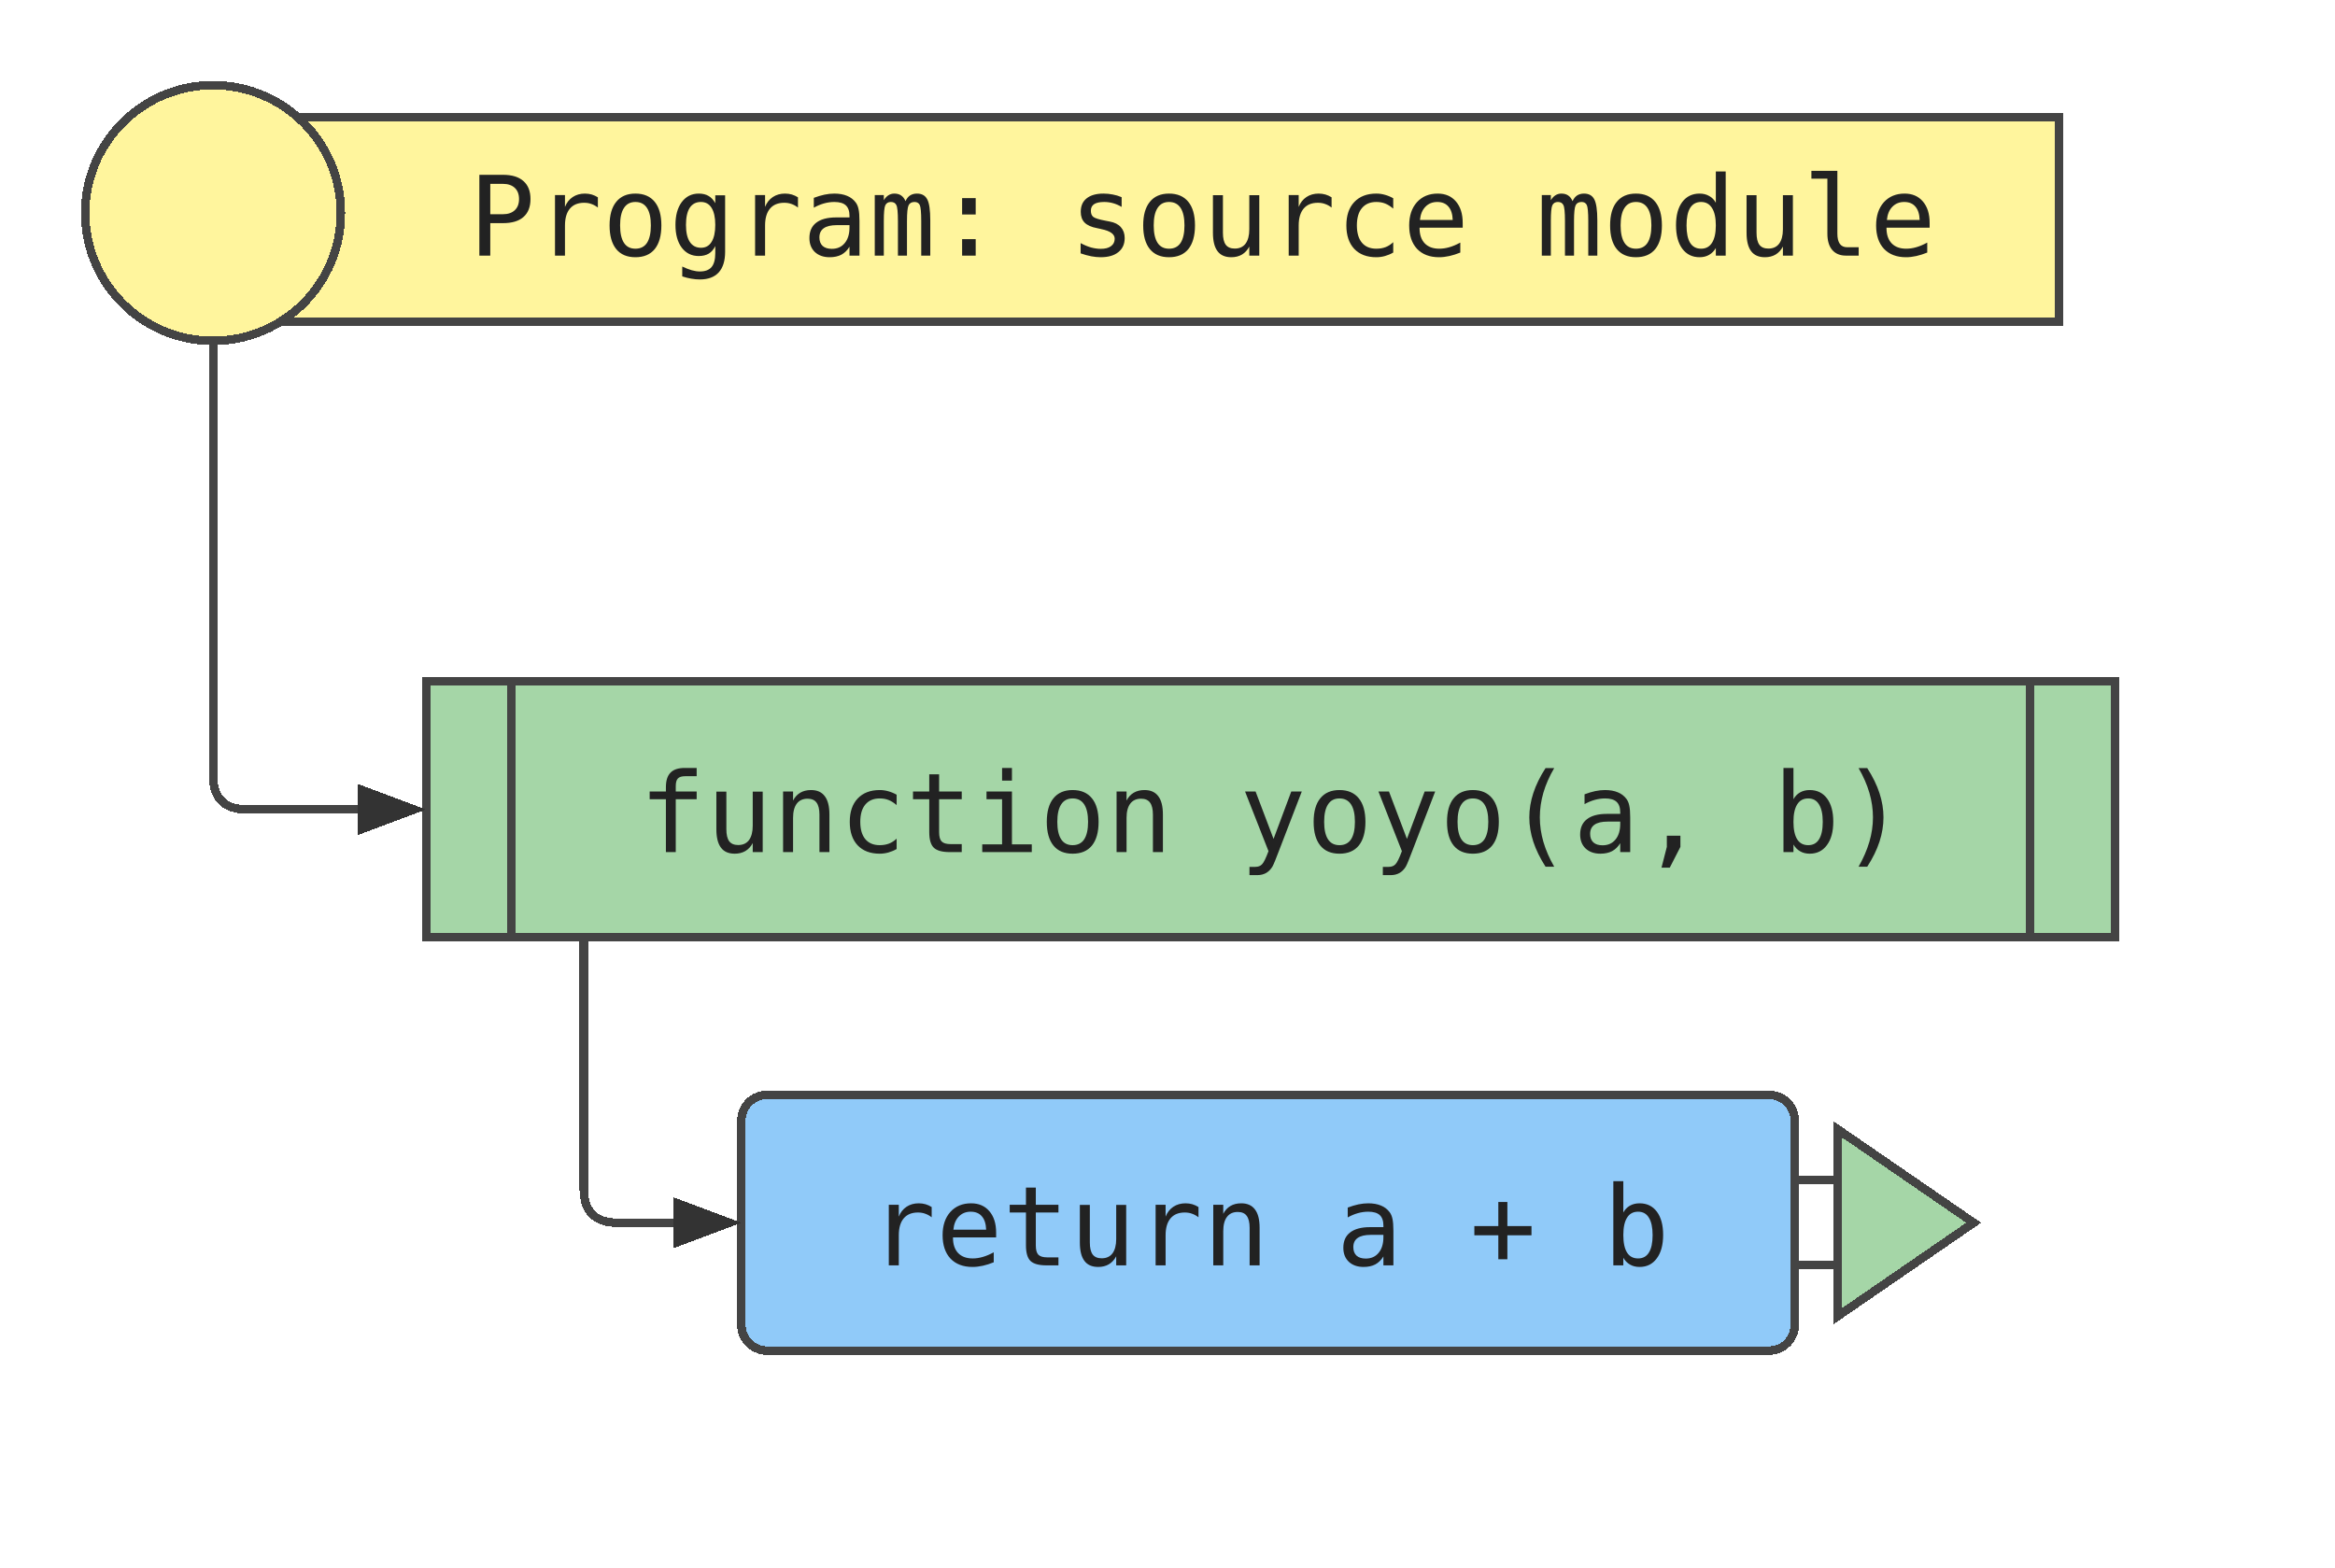
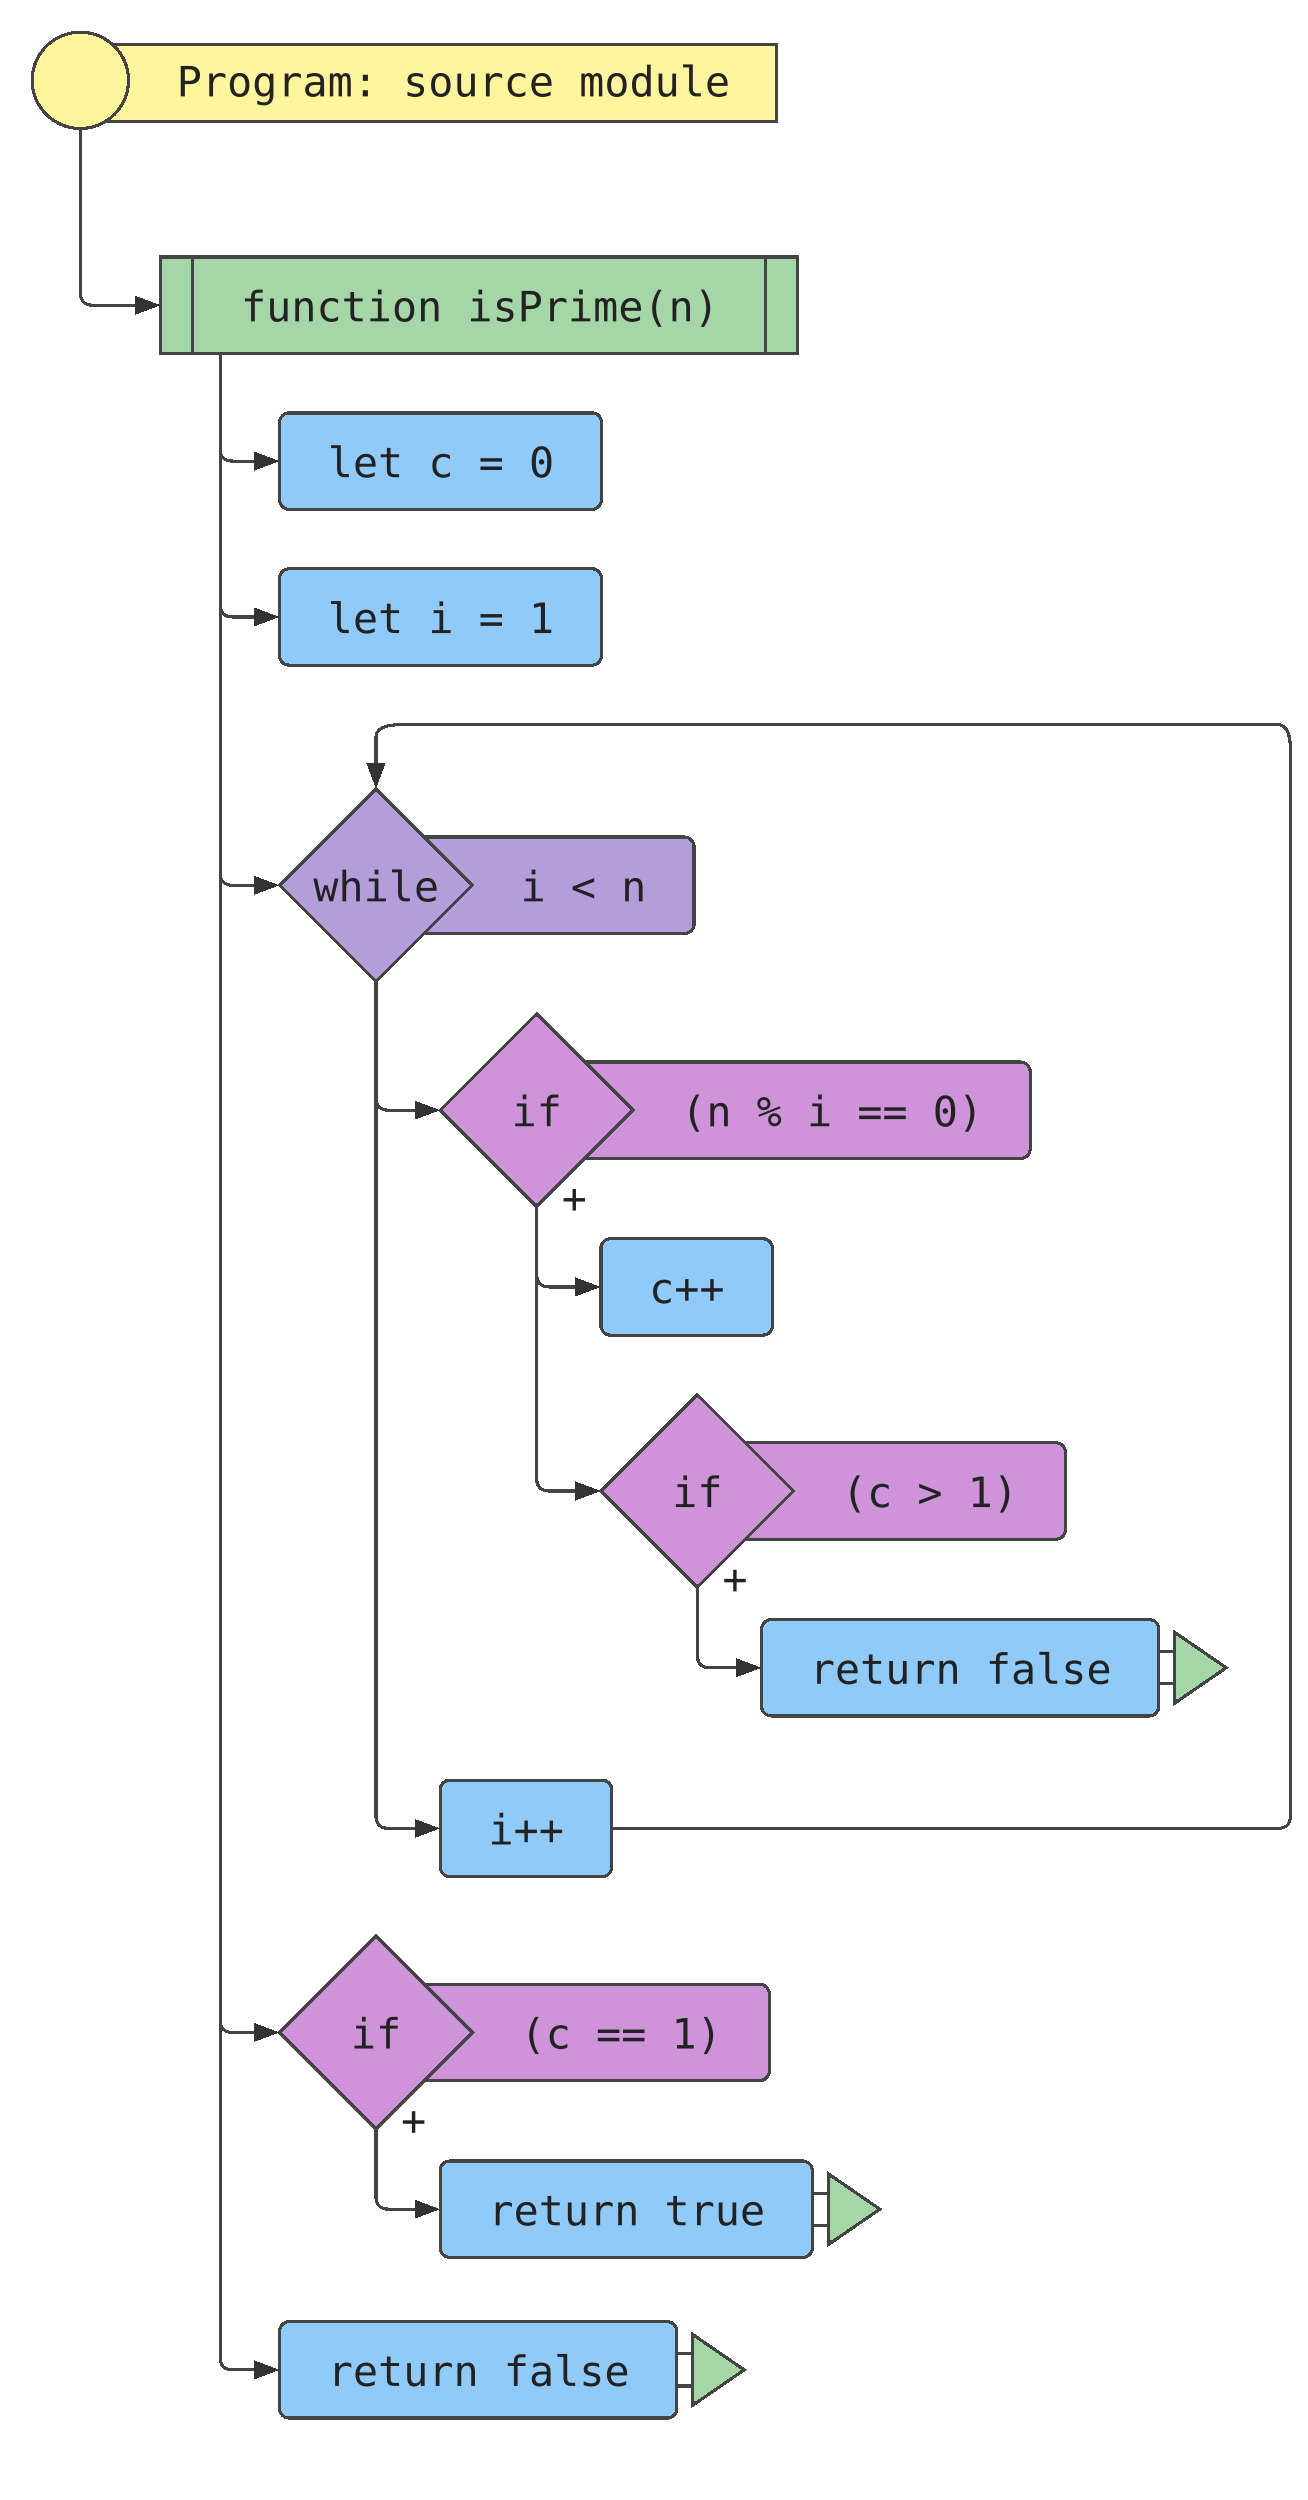
- <svg xmlns="http://www.w3.org/2000/svg" width="274" height="184" shape-rendering="optimizeSpeed">
+ <svg xmlns="http://www.w3.org/2000/svg" width="407" height="778" shape-rendering="optimizeSpeed">
  <g>
    <rect x="50" y="80" width="198.2" height="30" style="fill:#a5d6a7; stroke:#444; stroke-width:1" />
    <line x1="60" y1="80" x2="60" y2="110" style="fill:#a5d6a7; stroke:#444; stroke-width:1" />
    <line x1="238.2" y1="80" x2="238.2" y2="110" style="fill:#a5d6a7; stroke:#444; stroke-width:1" />
    <text x="75" y="100" font-family="monospace" font-size="13" fill="#222">
-       <tspan x="75" y="100">function yoyo(a, b)</tspan>
+       <tspan x="75" y="100">function isPrime(n)</tspan>
    </text>
  </g>
  <g>
-     <rect x="87" y="128.5" width="123.6" height="30" rx="3" ry="3" style="fill:#90caf9; stroke:#444; stroke-width:1" />
-     <line x1="210.6" y1="138.5" x2="215.6" y2="138.5" style="fill:#a5d6a7; stroke:#444; stroke-width:1" />
-     <line x1="210.6" y1="148.5" x2="215.6" y2="148.5" style="fill:#a5d6a7; stroke:#444; stroke-width:1" />
-     <path d="M215.6, 132.5 L231.6, 143.5 L215.6, 154.5 Z" fill="#a5d6a7" stroke="#444" stroke-width="1" />
+     <rect x="87" y="128.5" width="100.2" height="30" rx="3" ry="3" style="fill:#90caf9; stroke:#444; stroke-width:1" />
    <text x="102" y="148.5" font-family="monospace" font-size="13" fill="#222">
-       <tspan x="102" y="148.5">return a + b</tspan>
+       <tspan x="102" y="148.5">let c = 0</tspan>
+     </text>
+   </g>
+   <g>
+     <rect x="87" y="177" width="100.2" height="30" rx="3" ry="3" style="fill:#90caf9; stroke:#444; stroke-width:1" />
+     <text x="102" y="197" font-family="monospace" font-size="13" fill="#222">
+       <tspan x="102" y="197">let i = 1</tspan>
+     </text>
+   </g>
+   <g>
+     <rect x="117" y="260.5" width="99" height="30" rx="3" ry="3" style="fill:#b39ddb; stroke:#444; stroke-width:1" />
+     <polygon points="87,275.5 117,245.5 147,275.5 117,305.5" style="fill:#b39ddb; stroke:#444; stroke-width:1" />
+     <text x="162" y="280.5" font-family="monospace" font-size="13" fill="#222">
+       <tspan x="162" y="280.5">i &lt; n</tspan>
+     </text>
+     <text x="97.5" y="280.5" font-family="monospace" font-size="13" fill="#222">while</text>
+   </g>
+   <g>
+     <rect x="167" y="330.5" width="153.6" height="30" rx="3" ry="3" style="fill:#ce93d8; stroke:#444; stroke-width:1" />
+     <polygon points="137,345.5 167,315.5 197,345.5 167,375.5" style="fill:#ce93d8; stroke:#444; stroke-width:1" />
+     <text x="212" y="350.5" font-family="monospace" font-size="13" fill="#222">
+       <tspan x="212" y="350.5">(n % i == 0)</tspan>
+     </text>
+     <text x="159.2" y="350.5" font-family="monospace" font-size="13" fill="#222">if</text>
+     <text x="174.8" y="377.45" font-family="monospace" font-size="13" fill="#222">+</text>
+   </g>
+   <g>
+     <rect x="187" y="385.5" width="53.4" height="30" rx="3" ry="3" style="fill:#90caf9; stroke:#444; stroke-width:1" />
+     <text x="202" y="405.5" font-family="monospace" font-size="13" fill="#222">
+       <tspan x="202" y="405.5">c++</tspan>
+     </text>
+   </g>
+   <g>
+     <rect x="217" y="449" width="114.6" height="30" rx="3" ry="3" style="fill:#ce93d8; stroke:#444; stroke-width:1" />
+     <polygon points="187,464 217,434 247,464 217,494" style="fill:#ce93d8; stroke:#444; stroke-width:1" />
+     <text x="262" y="469" font-family="monospace" font-size="13" fill="#222">
+       <tspan x="262" y="469">(c &gt; 1)</tspan>
+     </text>
+     <text x="209.2" y="469" font-family="monospace" font-size="13" fill="#222">if</text>
+     <text x="224.8" y="495.95" font-family="monospace" font-size="13" fill="#222">+</text>
+   </g>
+   <g>
+     <rect x="237" y="504" width="123.6" height="30" rx="3" ry="3" style="fill:#90caf9; stroke:#444; stroke-width:1" />
+     <line x1="360.6" y1="514" x2="365.6" y2="514" style="fill:#a5d6a7; stroke:#444; stroke-width:1" />
+     <line x1="360.6" y1="524" x2="365.6" y2="524" style="fill:#a5d6a7; stroke:#444; stroke-width:1" />
+     <path d="M365.6, 508 L381.6, 519 L365.6, 530 Z" fill="#a5d6a7" stroke="#444" stroke-width="1" />
+     <text x="252" y="524" font-family="monospace" font-size="13" fill="#222">
+       <tspan x="252" y="524">return false</tspan>
+     </text>
+   </g>
+   <g>
+     <rect x="137" y="554" width="53.4" height="30" rx="3" ry="3" style="fill:#90caf9; stroke:#444; stroke-width:1" />
+     <text x="152" y="574" font-family="monospace" font-size="13" fill="#222">
+       <tspan x="152" y="574">i++</tspan>
+     </text>
+   </g>
+   <g>
+     <rect x="117" y="617.5" width="122.4" height="30" rx="3" ry="3" style="fill:#ce93d8; stroke:#444; stroke-width:1" />
+     <polygon points="87,632.5 117,602.5 147,632.5 117,662.5" style="fill:#ce93d8; stroke:#444; stroke-width:1" />
+     <text x="162" y="637.5" font-family="monospace" font-size="13" fill="#222">
+       <tspan x="162" y="637.5">(c == 1)</tspan>
+     </text>
+     <text x="109.2" y="637.5" font-family="monospace" font-size="13" fill="#222">if</text>
+     <text x="124.8" y="664.45" font-family="monospace" font-size="13" fill="#222">+</text>
+   </g>
+   <g>
+     <rect x="137" y="672.5" width="115.8" height="30" rx="3" ry="3" style="fill:#90caf9; stroke:#444; stroke-width:1" />
+     <line x1="252.8" y1="682.5" x2="257.8" y2="682.5" style="fill:#a5d6a7; stroke:#444; stroke-width:1" />
+     <line x1="252.8" y1="692.5" x2="257.8" y2="692.5" style="fill:#a5d6a7; stroke:#444; stroke-width:1" />
+     <path d="M257.8, 676.5 L273.8, 687.5 L257.8, 698.5 Z" fill="#a5d6a7" stroke="#444" stroke-width="1" />
+     <text x="152" y="692.5" font-family="monospace" font-size="13" fill="#222">
+       <tspan x="152" y="692.5">return true</tspan>
+     </text>
+   </g>
+   <g>
+     <rect x="87" y="722.5" width="123.6" height="30" rx="3" ry="3" style="fill:#90caf9; stroke:#444; stroke-width:1" />
+     <line x1="210.6" y1="732.5" x2="215.6" y2="732.5" style="fill:#a5d6a7; stroke:#444; stroke-width:1" />
+     <line x1="210.6" y1="742.5" x2="215.6" y2="742.5" style="fill:#a5d6a7; stroke:#444; stroke-width:1" />
+     <path d="M215.6, 726.5 L231.6, 737.5 L215.6, 748.5 Z" fill="#a5d6a7" stroke="#444" stroke-width="1" />
+     <text x="102" y="742.5" font-family="monospace" font-size="13" fill="#222">
+       <tspan x="102" y="742.5">return false</tspan>
    </text>
  </g>
  <g>
    <rect x="25" y="13.75" width="216.6" height="24" style="fill:#fff59d; stroke:#444; stroke-width:1" />
    <circle cx="25" cy="25" r="15" style="fill:#fff59d; stroke:#444; stroke-width:1" />
    <text x="55" y="30" font-family="monospace" font-size="13" fill="#222">
      <tspan x="55" y="30">Program: source module</tspan>
    </text>
  </g>
  <g>
    <path d="M25, 40 L25 91 Q25 95                 29 95                 L42 95 " style="fill:none; stroke:#444; stroke-width:1" />
    <path d="M42, 92 L50, 95 L42, 98 Z" fill="#333" />
  </g>
  <g>
    <path d="M68.5, 110 L68.5 139.5 Q68.5 143.5                 72.5 143.5                 L79 143.5 " style="fill:none; stroke:#444; stroke-width:1" />
    <path d="M79, 140.5 L87, 143.5 L79, 146.5 Z" fill="#333" />
  </g>
+   <g>
+     <path d="M68.5, 110 L68.5 188 Q68.5 192                 72.5 192                 L79 192 " style="fill:none; stroke:#444; stroke-width:1" />
+     <path d="M79, 189 L87, 192 L79, 195 Z" fill="#333" />
+   </g>
+   <g>
+     <path d="M68.5, 110 L68.5 271.5 Q68.5 275.5                 72.5 275.5                 L79 275.5 " style="fill:none; stroke:#444; stroke-width:1" />
+     <path d="M79, 272.5 L87, 275.5 L79, 278.5 Z" fill="#333" />
+   </g>
+   <g>
+     <path d="M117, 305.5 L117 341.5 Q117 345.5                 121 345.5                 L129 345.5 " style="fill:none; stroke:#444; stroke-width:1" />
+     <path d="M129, 342.5 L137, 345.5 L129, 348.5 Z" fill="#333" />
+   </g>
+   <g>
+     <path d="M167, 375.5 L167 396.5 Q167 400.5                 171 400.5                 L179 400.5 " style="fill:none; stroke:#444; stroke-width:1" />
+     <path d="M179, 397.5 L187, 400.5 L179, 403.5 Z" fill="#333" />
+   </g>
+   <g>
+     <path d="M167, 375.5 L167 460 Q167 464                 171 464                 L179 464 " style="fill:none; stroke:#444; stroke-width:1" />
+     <path d="M179, 461 L187, 464 L179, 467 Z" fill="#333" />
+   </g>
+   <g>
+     <path d="M217, 494 L217 515 Q217 519                 221 519                 L229 519 " style="fill:none; stroke:#444; stroke-width:1" />
+     <path d="M229, 516 L237, 519 L229, 522 Z" fill="#333" />
+   </g>
+   <g>
+     <path d="M117, 305.5 L117 565 Q117 569                 121 569                 L129 569 " style="fill:none; stroke:#444; stroke-width:1" />
+     <path d="M129, 566 L137, 569 L129, 572 Z" fill="#333" />
+   </g>
+   <g>
+     <path d="M190.4, 569 L397.6 569  Q401.6 569                 401.6 565                 L401.6 233.5 Q401.6 225.5                 397.6 225.5                 L125 225.5  Q117 225.5                 117 229.5                 L117 237.5" style="fill:none; stroke:#444; stroke-width:1" />
+     <path d="M114, 237.5 L117, 245.5 L120, 237.5 Z" fill="#333" />
+   </g>
+   <g>
+     <path d="M68.5, 110 L68.5 628.5 Q68.5 632.5                 72.5 632.5                 L79 632.5 " style="fill:none; stroke:#444; stroke-width:1" />
+     <path d="M79, 629.5 L87, 632.5 L79, 635.5 Z" fill="#333" />
+   </g>
+   <g>
+     <path d="M117, 662.5 L117 683.5 Q117 687.5                 121 687.5                 L129 687.5 " style="fill:none; stroke:#444; stroke-width:1" />
+     <path d="M129, 684.5 L137, 687.5 L129, 690.5 Z" fill="#333" />
+   </g>
+   <g>
+     <path d="M68.5, 110 L68.5 733.5 Q68.5 737.5                 72.5 737.5                 L79 737.5 " style="fill:none; stroke:#444; stroke-width:1" />
+     <path d="M79, 734.5 L87, 737.5 L79, 740.5 Z" fill="#333" />
+   </g>
</svg>
